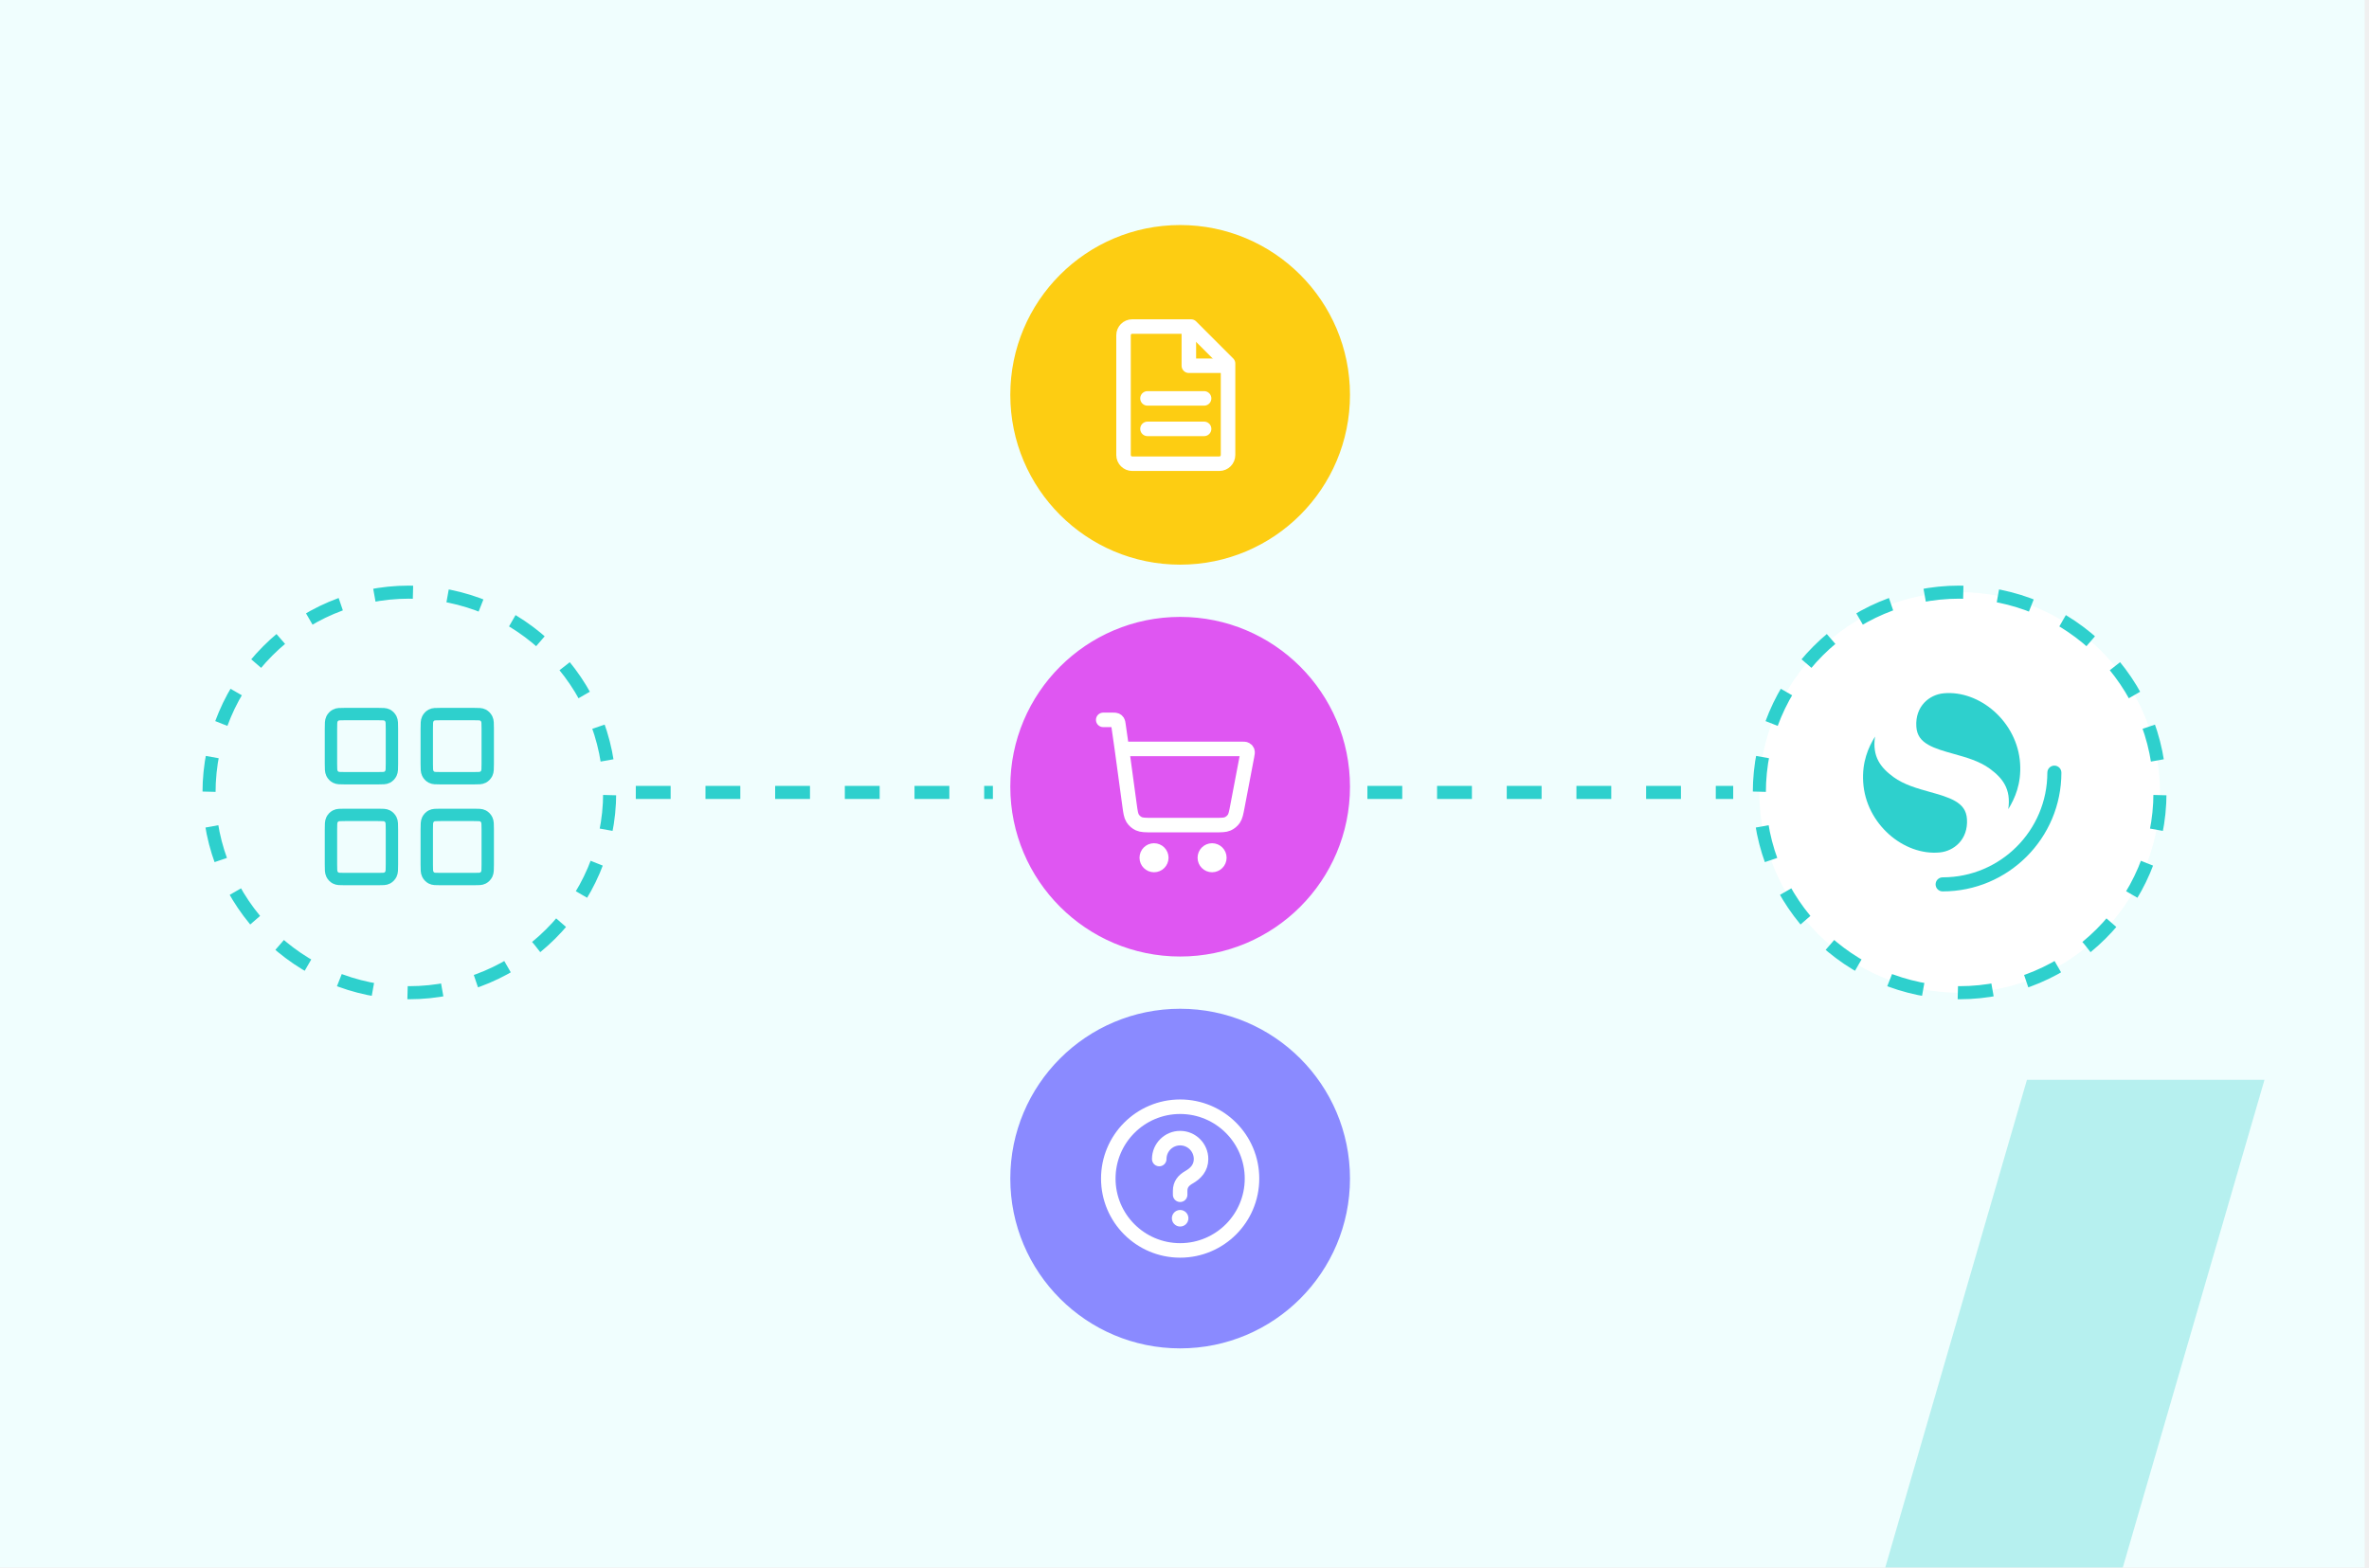
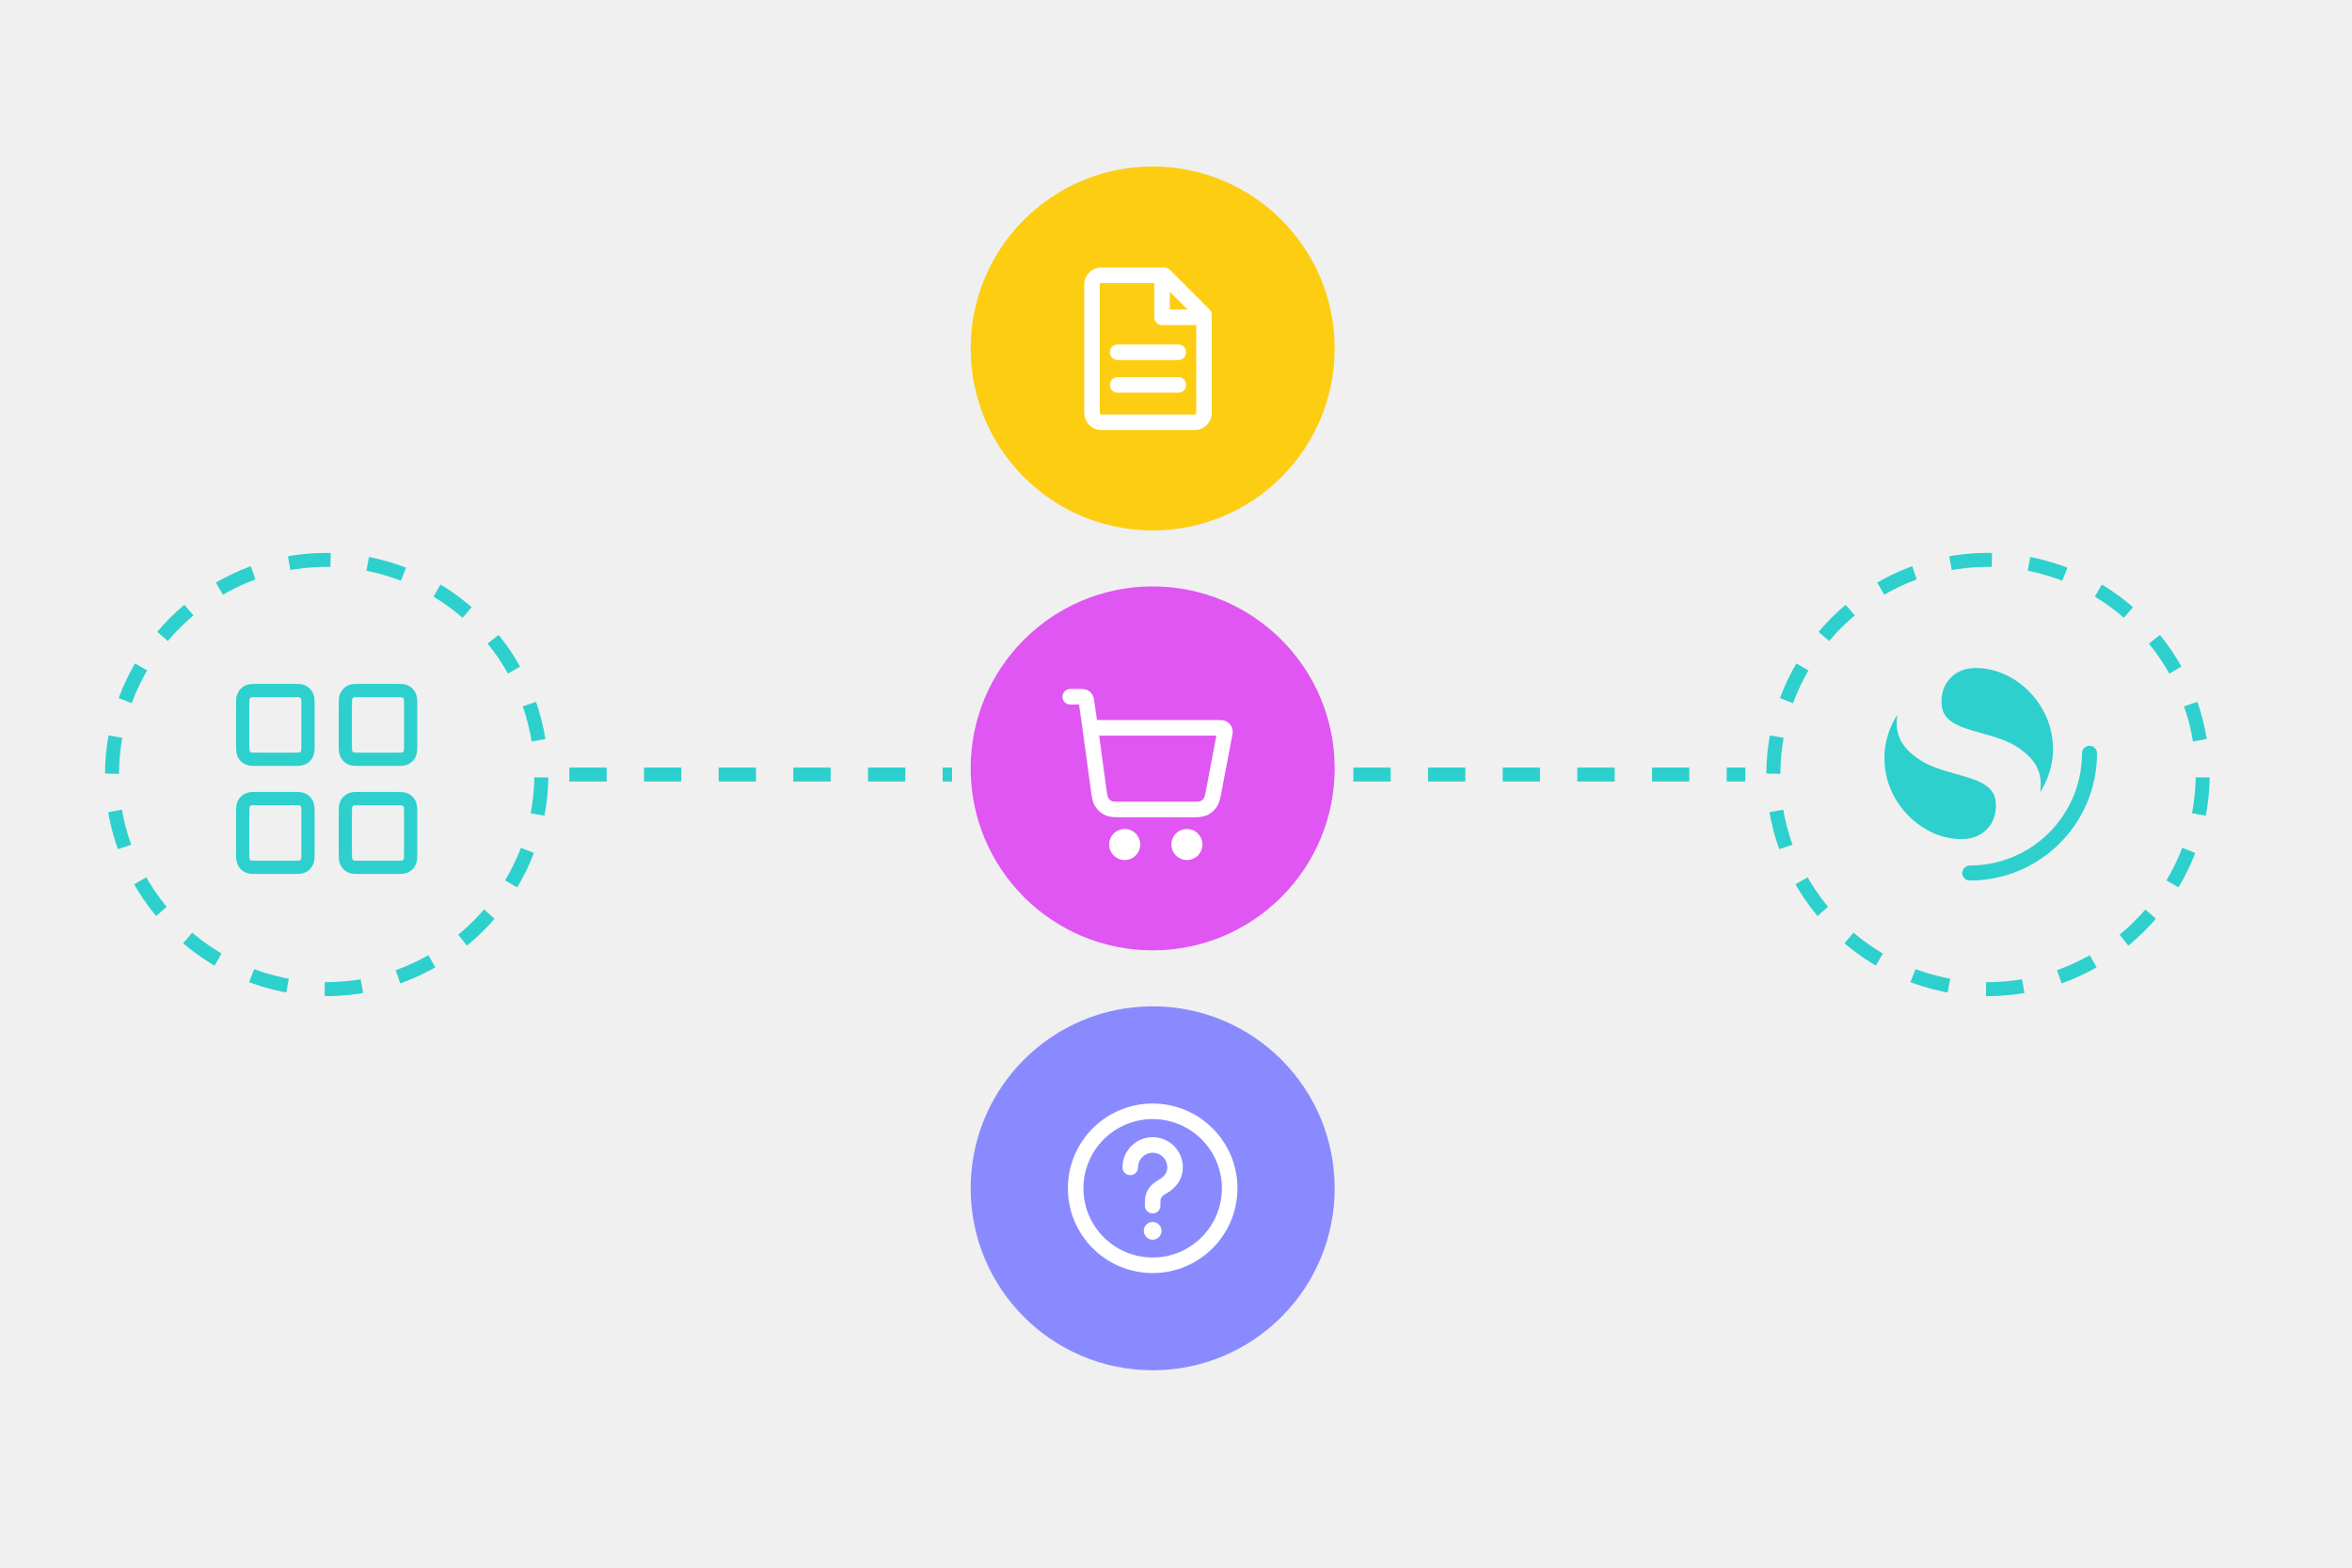
- <svg xmlns="http://www.w3.org/2000/svg" width="272" height="180" viewBox="0 0 272 180" fill="none">
+ <svg xmlns="http://www.w3.org/2000/svg" width="252" height="168" viewBox="12 8 252 168" fill="none">
  <g clip-path="url(#clip0_vector_demo_card)">
-     <rect width="271.5" height="180" fill="#F0FEFE" />
-     <path opacity="0.3" d="M232.727 124H260L224.274 247H197L232.727 124Z" fill="#2ED0CD" />
+     <rect width="271.5" height="180" fill="none" />
    <circle cx="135.5" cy="45.343" r="18.485" fill="#FDCD12" stroke="#FDCD12" stroke-width="2.031" />
    <path d="M130 37.5H136.75L141 41.75V52.25C141 52.802 140.552 53.25 140 53.25H130C129.448 53.25 129 52.802 129 52.25V38.5C129 37.948 129.448 37.5 130 37.5Z" stroke="white" stroke-width="1.667" stroke-linecap="round" stroke-linejoin="round" />
    <path d="M136.5 37.75V42H140.75M131.75 45.75H138.25M131.75 49.25H138.25" stroke="white" stroke-width="1.667" stroke-linecap="round" stroke-linejoin="round" />
    <circle cx="135.5" cy="90.343" r="18.485" fill="#DF56F2" stroke="#DF56F2" stroke-width="2.031" />
    <path d="M126.668 82.667H127.756C127.961 82.667 128.064 82.667 128.146 82.704C128.219 82.738 128.281 82.791 128.324 82.858C128.373 82.935 128.387 83.036 128.416 83.239L128.811 86M128.811 86L129.687 92.443C129.799 93.26 129.854 93.669 130.05 93.977C130.222 94.248 130.469 94.464 130.761 94.598C131.092 94.75 131.505 94.75 132.33 94.75H139.461C140.247 94.75 140.639 94.75 140.96 94.609C141.243 94.484 141.486 94.283 141.662 94.029C141.86 93.74 141.934 93.354 142.081 92.582L143.184 86.791C143.236 86.52 143.261 86.384 143.224 86.278C143.191 86.185 143.126 86.106 143.041 86.057C142.944 86 142.805 86 142.529 86H128.811ZM133.335 98.5C133.335 98.96 132.962 99.333 132.501 99.333C132.041 99.333 131.668 98.96 131.668 98.5C131.668 98.04 132.041 97.667 132.501 97.667C132.962 97.667 133.335 98.04 133.335 98.5ZM140.001 98.5C140.001 98.96 139.628 99.333 139.168 99.333C138.708 99.333 138.335 98.96 138.335 98.5C138.335 98.04 138.708 97.667 139.168 97.667C139.628 97.667 140.001 98.04 140.001 98.5Z" stroke="white" stroke-width="1.667" stroke-linecap="round" stroke-linejoin="round" />
    <circle cx="135.5" cy="135.343" r="18.485" fill="#8A8AFF" stroke="#8A8AFF" stroke-width="2.031" />
    <circle cx="135.5" cy="135.343" r="8.25" stroke="white" stroke-width="1.667" />
    <path d="M133.1 133.1C133.1 131.775 134.175 130.7 135.5 130.7C136.825 130.7 137.9 131.775 137.9 133.1C137.9 134.1 137.3 134.75 136.5 135.2C135.9 135.55 135.5 136 135.5 136.75V137.2" stroke="white" stroke-width="1.667" stroke-linecap="round" stroke-linejoin="round" />
    <circle cx="135.5" cy="139.9" r="0.95" fill="white" />
    <path d="M46.963 68C34.325 68 24 78.325 24 91.037C24 103.675 34.325 114 46.963 114C59.601 114 70 103.675 70 91.037C70 78.325 59.675 68 46.963 68Z" stroke="#2ED0CD" stroke-width="1.5" stroke-dasharray="4 4" />
    <path d="M43.4 82H39.6C39.04 82 38.76 82 38.546 82.115C38.358 82.216 38.205 82.377 38.109 82.575C38 82.8 38 83.095 38 83.684V87.684C38 88.274 38 88.569 38.109 88.794C38.205 88.992 38.358 89.153 38.546 89.254C38.76 89.368 39.04 89.368 39.6 89.368H43.4C43.96 89.368 44.24 89.368 44.454 89.254C44.642 89.153 44.795 88.992 44.891 88.794C45 88.569 45 88.274 45 87.684V83.684C45 83.095 45 82.8 44.891 82.575C44.795 82.377 44.642 82.216 44.454 82.115C44.24 82 43.96 82 43.4 82Z" stroke="#2ED0CD" stroke-width="1.421" stroke-linecap="round" stroke-linejoin="round" />
    <path d="M54.4 82H50.6C50.04 82 49.76 82 49.546 82.115C49.358 82.216 49.205 82.377 49.109 82.575C49 82.8 49 83.095 49 83.684V87.684C49 88.274 49 88.569 49.109 88.794C49.205 88.992 49.358 89.153 49.546 89.254C49.76 89.368 50.04 89.368 50.6 89.368H54.4C54.96 89.368 55.24 89.368 55.454 89.254C55.642 89.153 55.795 88.992 55.891 88.794C56 88.569 56 88.274 56 87.684V83.684C56 83.095 56 82.8 55.891 82.575C55.795 82.377 55.642 82.216 55.454 82.115C55.24 82 54.96 82 54.4 82Z" stroke="#2ED0CD" stroke-width="1.421" stroke-linecap="round" stroke-linejoin="round" />
    <path d="M54.4 93.579H50.6C50.04 93.579 49.76 93.579 49.546 93.694C49.358 93.795 49.205 93.956 49.109 94.154C49 94.379 49 94.674 49 95.263V99.263C49 99.853 49 100.147 49.109 100.373C49.205 100.571 49.358 100.732 49.546 100.833C49.76 100.947 50.04 100.947 50.6 100.947H54.4C54.96 100.947 55.24 100.947 55.454 100.833C55.642 100.732 55.795 100.571 55.891 100.373C56 100.147 56 99.853 56 99.263V95.263C56 94.674 56 94.379 55.891 94.154C55.795 93.956 55.642 93.795 55.454 93.694C55.24 93.579 54.96 93.579 54.4 93.579Z" stroke="#2ED0CD" stroke-width="1.421" stroke-linecap="round" stroke-linejoin="round" />
    <path d="M43.4 93.579H39.6C39.04 93.579 38.76 93.579 38.546 93.694C38.358 93.795 38.205 93.956 38.109 94.154C38 94.379 38 94.674 38 95.263V99.263C38 99.853 38 100.147 38.109 100.373C38.205 100.571 38.358 100.732 38.546 100.833C38.76 100.947 39.04 100.947 39.6 100.947H43.4C43.96 100.947 44.24 100.947 44.454 100.833C44.642 100.732 44.795 100.571 44.891 100.373C45 100.147 45 99.853 45 99.263V95.263C45 94.674 45 94.379 44.891 94.154C44.795 93.956 44.642 93.795 44.454 93.694C44.24 93.579 43.96 93.579 43.4 93.579Z" stroke="#2ED0CD" stroke-width="1.421" stroke-linecap="round" stroke-linejoin="round" />
-     <path d="M224.963 68C212.325 68 202 78.325 202 91.037C202 103.675 212.325 114 224.963 114C237.601 114 248 103.675 248 91.037C248 78.325 237.675 68 224.963 68Z" fill="white" stroke="#2ED0CD" stroke-width="1.5" stroke-dasharray="4 4" />
+     <path d="M224.963 68C212.325 68 202 78.325 202 91.037C202 103.675 212.325 114 224.963 114C237.601 114 248 103.675 248 91.037C248 78.325 237.675 68 224.963 68Z" fill="none" stroke="#2ED0CD" stroke-width="1.5" stroke-dasharray="4 4" />
    <g transform="translate(202 68.2) scale(1.1)">
      <path d="M30.796 17.928C30.391 17.928 30.062 18.257 30.062 18.662C30.062 24.698 25.169 29.592 19.132 29.592C18.727 29.592 18.399 29.92 18.399 30.325C18.399 30.73 18.727 31.059 19.132 31.059C25.979 31.059 31.529 25.509 31.529 18.662C31.529 18.257 31.201 17.928 30.796 17.928Z" fill="#2ED0CD" />
      <path d="M25.985 22.474C26.68 21.341 27.352 19.832 27.22 17.718C26.946 13.341 22.976 10.02 19.228 10.38C17.76 10.521 16.253 11.715 16.387 13.855C16.445 14.785 16.901 15.334 17.642 15.756C18.346 16.158 19.252 16.412 20.279 16.701C21.519 17.049 22.958 17.44 24.063 18.254C25.389 19.23 26.294 20.36 25.985 22.474Z" fill="#2ED0CD" />
      <path d="M12.075 14.898C11.38 16.03 10.708 17.54 10.84 19.653C11.114 24.031 15.084 27.352 18.833 26.992C20.3 26.851 21.807 25.656 21.673 23.516C21.615 22.586 21.159 22.038 20.419 21.616C19.714 21.214 18.808 20.959 17.781 20.671C16.541 20.323 15.102 19.931 13.997 19.117C12.672 18.142 11.766 17.012 12.075 14.898Z" fill="#2ED0CD" />
    </g>
    <path d="M73 91L114 91" stroke="#2ED0CD" stroke-width="1.5" stroke-dasharray="4 4" />
    <path d="M157 91L199 91" stroke="#2ED0CD" stroke-width="1.5" stroke-dasharray="4 4" />
  </g>
  <defs>
    <clipPath id="clip0_vector_demo_card">
      <rect width="271.5" height="180" fill="white" />
    </clipPath>
  </defs>
</svg>
